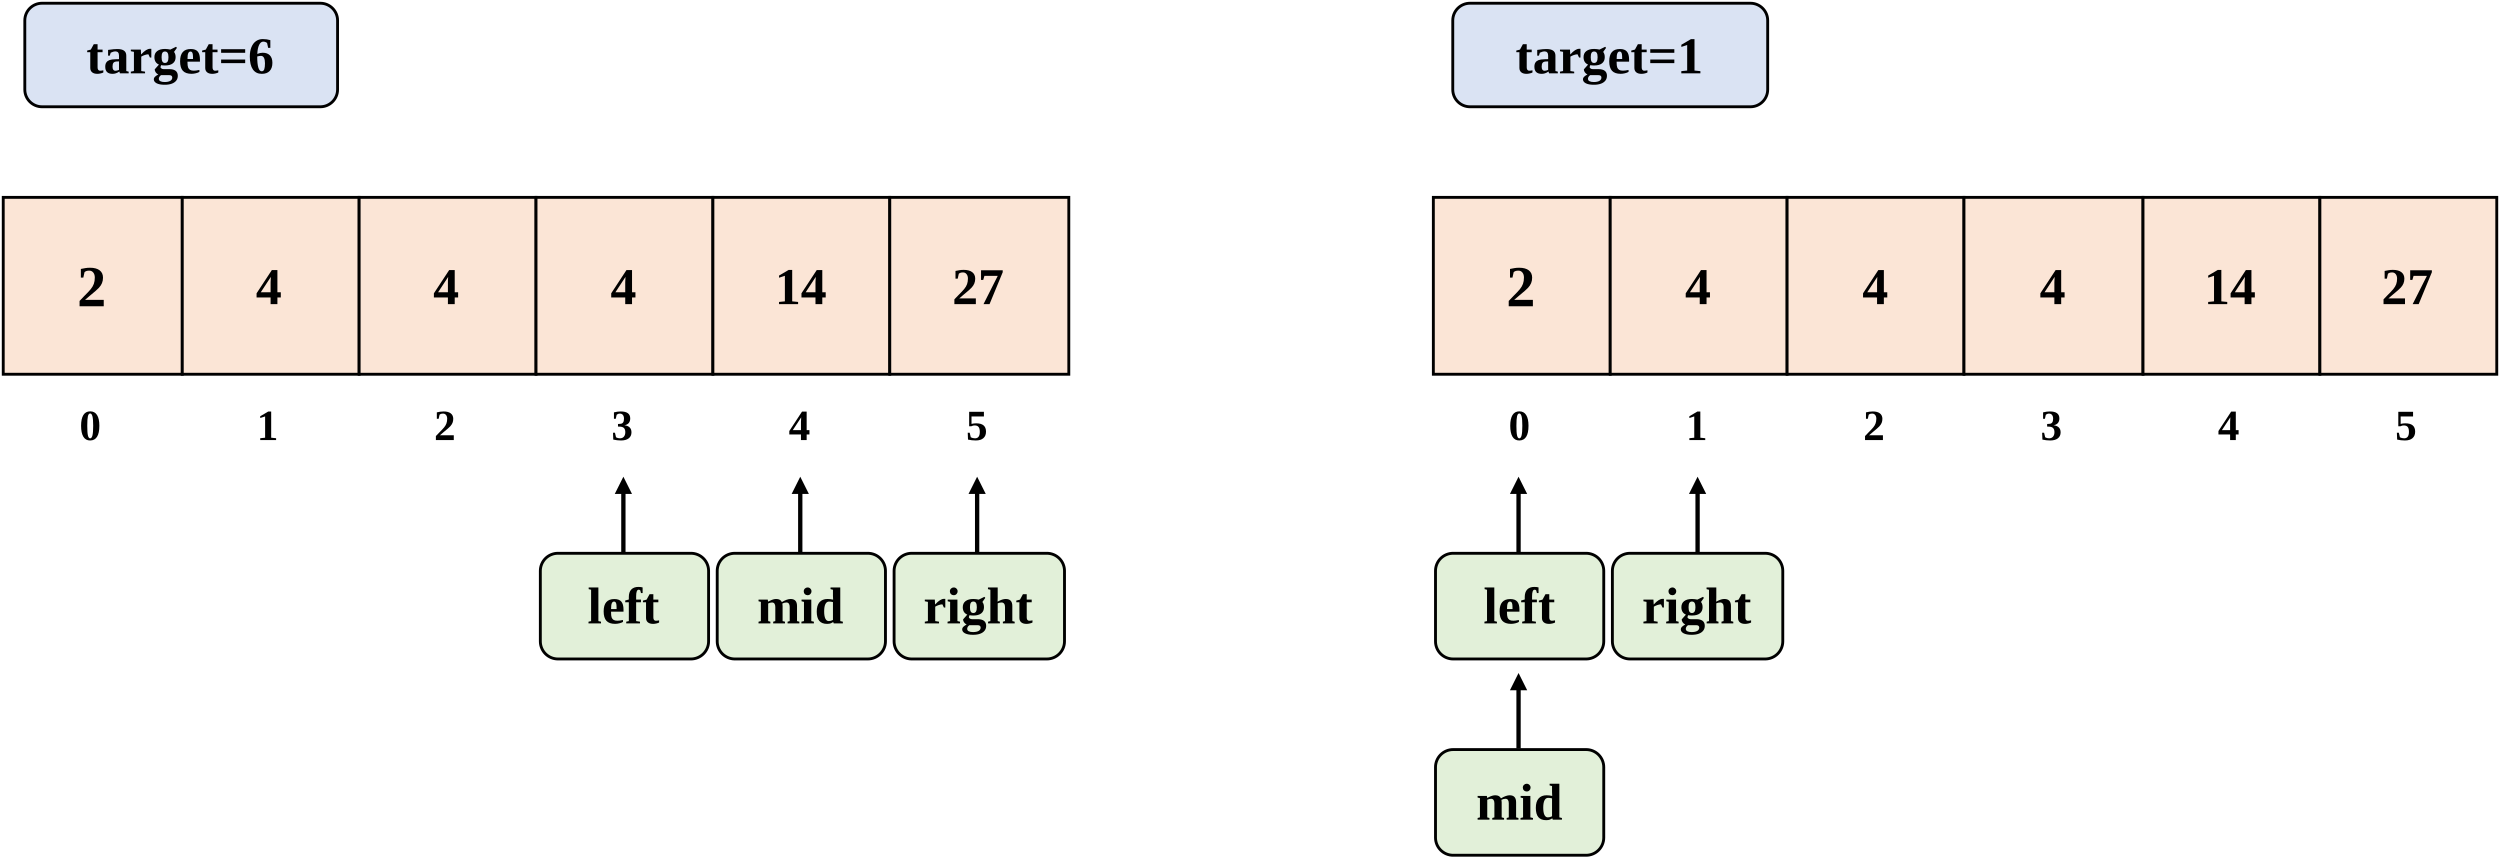
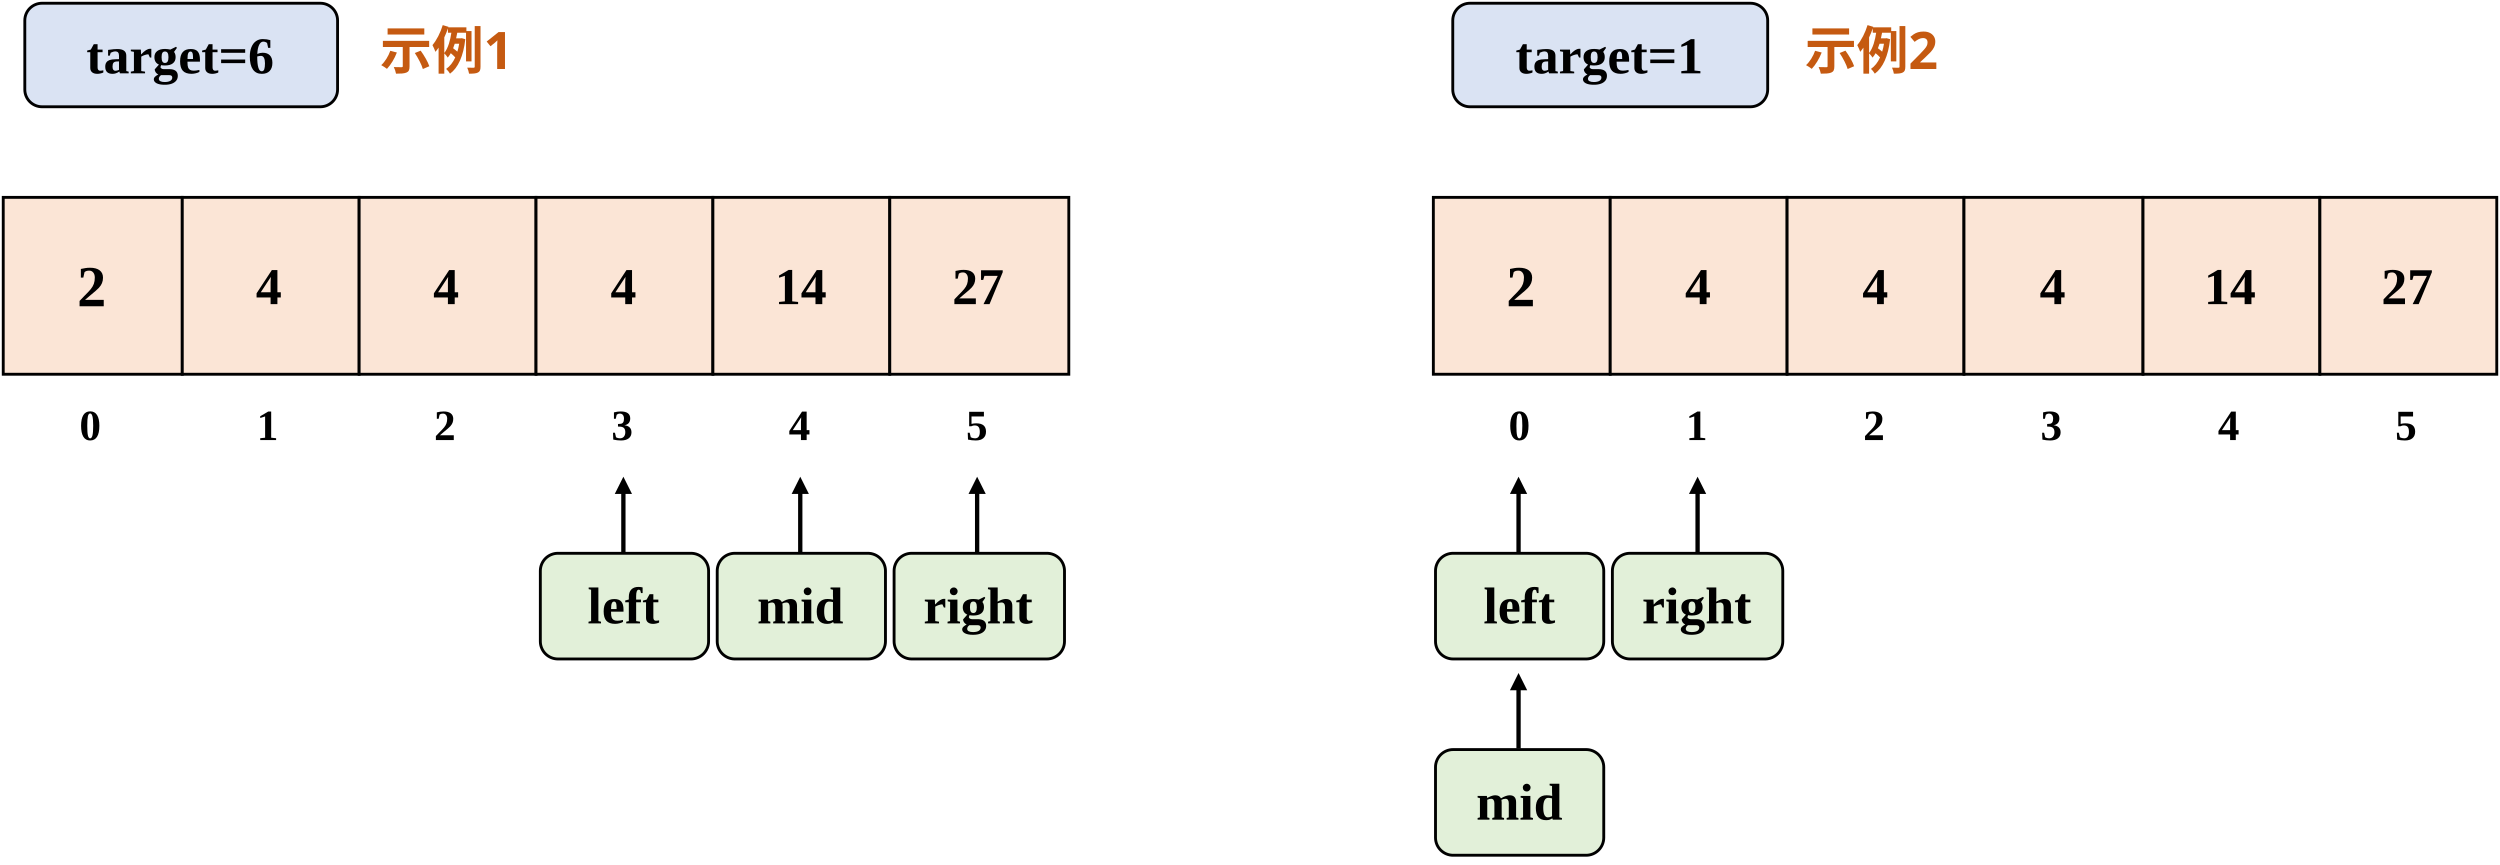
<svg xmlns="http://www.w3.org/2000/svg" width="1159" height="401" overflow="hidden">
  <defs>
    <clipPath id="clip0">
      <rect x="55" y="196" width="1159" height="401" />
    </clipPath>
  </defs>
  <g clip-path="url(#clip0)" transform="translate(-55 -196)">
    <rect x="56.5" y="287.5" width="83" height="82" stroke="#000000" stroke-width="1.333" stroke-miterlimit="8" fill="#FBE5D6" />
    <text font-family="Times New Roman,Times New Roman_MSFontService,sans-serif" font-weight="700" font-size="27" transform="translate(90.75 338)">2</text>
    <rect x="139.5" y="287.5" width="82" height="82" stroke="#000000" stroke-width="1.333" stroke-miterlimit="8" fill="#FBE5D6" />
    <text font-family="Times New Roman,Times New Roman_MSFontService,sans-serif" font-weight="700" font-size="24" transform="translate(173.62 337)">4</text>
    <rect x="221.5" y="287.5" width="82" height="82" stroke="#000000" stroke-width="1.333" stroke-miterlimit="8" fill="#FBE5D6" />
    <text font-family="Times New Roman,Times New Roman_MSFontService,sans-serif" font-weight="700" font-size="24" transform="translate(255.824 337)">4</text>
    <rect x="303.5" y="287.5" width="82" height="82" stroke="#000000" stroke-width="1.333" stroke-miterlimit="8" fill="#FBE5D6" />
    <text font-family="Times New Roman,Times New Roman_MSFontService,sans-serif" font-weight="700" font-size="24" transform="translate(338.027 337)">4</text>
    <rect x="385.5" y="287.5" width="82" height="82" stroke="#000000" stroke-width="1.333" stroke-miterlimit="8" fill="#FBE5D6" />
    <text font-family="Times New Roman,Times New Roman_MSFontService,sans-serif" font-weight="700" font-size="24" transform="translate(414.231 337)">14</text>
    <rect x="467.5" y="287.5" width="83" height="82" stroke="#000000" stroke-width="1.333" stroke-miterlimit="8" fill="#FBE5D6" />
    <text font-family="Times New Roman,Times New Roman_MSFontService,sans-serif" font-weight="700" font-size="24" transform="translate(496.435 337)">27</text>
    <path d="M305.5 460.667C305.5 456.156 309.156 452.5 313.667 452.5L375.333 452.5C379.844 452.5 383.5 456.156 383.5 460.667L383.5 493.333C383.5 497.844 379.844 501.5 375.333 501.5L313.667 501.5C309.156 501.5 305.5 497.844 305.5 493.333Z" stroke="#000000" stroke-width="1.333" stroke-miterlimit="8" fill="#E2F0D9" fill-rule="evenodd" />
    <text font-family="Times New Roman,Times New Roman_MSFontService,sans-serif" font-weight="700" font-size="24" transform="translate(327.361 485)">left</text>
    <path d="M1-2.99398e-06 1 28.399-1 28.399-1 2.99398e-06ZM4 27.066 0 35.066-4 27.066Z" transform="matrix(1 0 0 -1 344 452.066)" />
    <path d="M469.5 460.667C469.5 456.156 473.156 452.5 477.667 452.5L540.333 452.5C544.844 452.5 548.5 456.156 548.5 460.667L548.5 493.333C548.5 497.844 544.844 501.5 540.333 501.5L477.667 501.5C473.156 501.5 469.5 497.844 469.5 493.333Z" stroke="#000000" stroke-width="1.333" stroke-miterlimit="8" fill="#E2F0D9" fill-rule="evenodd" />
    <text font-family="Times New Roman,Times New Roman_MSFontService,sans-serif" font-weight="700" font-size="24" transform="translate(483.101 485)">right</text>
    <path d="M1-2.99398e-06 1 28.399-1 28.399-1 2.99398e-06ZM4 27.066 0 35.066-4 27.066Z" transform="matrix(1 0 0 -1 508 452.066)" />
    <text font-family="Times New Roman,Times New Roman_MSFontService,sans-serif" font-weight="700" font-size="20" transform="translate(91.8276 400)">0<tspan font-size="20" x="82.204" y="0">1</tspan>
      <tspan font-size="20" x="164.407" y="0">2</tspan>
      <tspan font-size="20" x="246.611" y="0">3</tspan>
      <tspan font-size="20" x="328.814" y="0">4</tspan>
      <tspan font-size="20" x="411.018" y="0">5</tspan>
    </text>
    <path d="M387.5 460.667C387.5 456.156 391.156 452.5 395.667 452.5L457.333 452.5C461.844 452.5 465.5 456.156 465.5 460.667L465.5 493.333C465.5 497.844 461.844 501.5 457.333 501.5L395.667 501.5C391.156 501.5 387.5 497.844 387.5 493.333Z" stroke="#000000" stroke-width="1.333" stroke-miterlimit="8" fill="#E2F0D9" fill-rule="evenodd" />
    <text font-family="Times New Roman,Times New Roman_MSFontService,sans-serif" font-weight="700" font-size="24" transform="translate(406.013 485)">mid</text>
    <path d="M1-2.99398e-06 1 28.399-1 28.399-1 2.99398e-06ZM4 27.066 0 35.066-4 27.066Z" transform="matrix(1 0 0 -1 426 452.066)" />
    <path d="M66.5 205.5C66.5 201.082 70.082 197.5 74.5 197.5L203.5 197.5C207.918 197.5 211.5 201.082 211.5 205.5L211.5 237.5C211.5 241.918 207.918 245.5 203.5 245.5L74.5 245.5C70.082 245.5 66.5 241.918 66.5 237.5Z" stroke="#000000" stroke-width="1.333" stroke-miterlimit="8" fill="#DAE3F3" fill-rule="evenodd" />
    <text font-family="Times New Roman,Times New Roman_MSFontService,sans-serif" font-weight="700" font-size="24" transform="translate(95.0184 230)">target=6</text>
    <rect x="719.5" y="287.5" width="82" height="82" stroke="#000000" stroke-width="1.333" stroke-miterlimit="8" fill="#FBE5D6" />
    <text font-family="Times New Roman,Times New Roman_MSFontService,sans-serif" font-weight="700" font-size="27" transform="translate(753.301 338)">2</text>
    <rect x="801.5" y="287.5" width="82" height="82" stroke="#000000" stroke-width="1.333" stroke-miterlimit="8" fill="#FBE5D6" />
    <text font-family="Times New Roman,Times New Roman_MSFontService,sans-serif" font-weight="700" font-size="24" transform="translate(836.171 337)">4</text>
    <rect x="883.5" y="287.5" width="82" height="82" stroke="#000000" stroke-width="1.333" stroke-miterlimit="8" fill="#FBE5D6" />
    <text font-family="Times New Roman,Times New Roman_MSFontService,sans-serif" font-weight="700" font-size="24" transform="translate(918.375 337)">4</text>
    <rect x="965.5" y="287.5" width="83" height="82" stroke="#000000" stroke-width="1.333" stroke-miterlimit="8" fill="#FBE5D6" />
    <text font-family="Times New Roman,Times New Roman_MSFontService,sans-serif" font-weight="700" font-size="24" transform="translate(1000.58 337)">4</text>
    <rect x="1048.5" y="287.5" width="82" height="82" stroke="#000000" stroke-width="1.333" stroke-miterlimit="8" fill="#FBE5D6" />
    <text font-family="Times New Roman,Times New Roman_MSFontService,sans-serif" font-weight="700" font-size="24" transform="translate(1076.78 337)">14</text>
    <rect x="1130.5" y="287.5" width="82" height="82" stroke="#000000" stroke-width="1.333" stroke-miterlimit="8" fill="#FBE5D6" />
    <text font-family="Times New Roman,Times New Roman_MSFontService,sans-serif" font-weight="700" font-size="24" transform="translate(1158.99 337)">27</text>
    <path d="M720.5 460.667C720.5 456.156 724.156 452.5 728.667 452.5L790.333 452.5C794.844 452.5 798.5 456.156 798.5 460.667L798.5 493.333C798.5 497.844 794.844 501.5 790.333 501.5L728.667 501.5C724.156 501.5 720.5 497.844 720.5 493.333Z" stroke="#000000" stroke-width="1.333" stroke-miterlimit="8" fill="#E2F0D9" fill-rule="evenodd" />
    <text font-family="Times New Roman,Times New Roman_MSFontService,sans-serif" font-weight="700" font-size="24" transform="translate(742.712 485)">left</text>
    <path d="M1-2.99398e-06 1 28.399-1 28.399-1 2.99398e-06ZM4 27.066 0 35.066-4 27.066Z" transform="matrix(1 0 0 -1 759 452.066)" />
    <path d="M802.5 460.667C802.5 456.156 806.156 452.5 810.667 452.5L873.333 452.5C877.844 452.5 881.5 456.156 881.5 460.667L881.5 493.333C881.5 497.844 877.844 501.5 873.333 501.5L810.667 501.5C806.156 501.5 802.5 497.844 802.5 493.333Z" stroke="#000000" stroke-width="1.333" stroke-miterlimit="8" fill="#E2F0D9" fill-rule="evenodd" />
    <text font-family="Times New Roman,Times New Roman_MSFontService,sans-serif" font-weight="700" font-size="24" transform="translate(816.249 485)">right</text>
    <path d="M1-2.99398e-06 1 28.399-1 28.399-1 2.99398e-06ZM4 27.066 0 35.066-4 27.066Z" transform="matrix(1 0 0 -1 842 452.066)" />
    <text font-family="Times New Roman,Times New Roman_MSFontService,sans-serif" font-weight="700" font-size="20" transform="translate(754.379 400)">0<tspan font-size="20" x="82.204" y="0">1</tspan>
      <tspan font-size="20" x="164.407" y="0">2</tspan>
      <tspan font-size="20" x="246.611" y="0">3</tspan>
      <tspan font-size="20" x="328.814" y="0">4</tspan>
      <tspan font-size="20" x="411.018" y="0">5</tspan>
    </text>
    <path d="M720.5 551.667C720.5 547.156 724.156 543.5 728.667 543.5L790.333 543.5C794.844 543.5 798.5 547.156 798.5 551.667L798.5 584.333C798.5 588.844 794.844 592.5 790.333 592.5L728.667 592.5C724.156 592.5 720.5 588.844 720.5 584.333Z" stroke="#000000" stroke-width="1.333" stroke-miterlimit="8" fill="#E2F0D9" fill-rule="evenodd" />
    <text font-family="Times New Roman,Times New Roman_MSFontService,sans-serif" font-weight="700" font-size="24" transform="translate(739.379 576)">mid</text>
    <path d="M1-2.99398e-06 1 28.399-1 28.399-1 2.99398e-06ZM4 27.066 0 35.066-4 27.066Z" transform="matrix(1 0 0 -1 759 543.066)" />
    <path d="M728.5 205.5C728.5 201.082 732.082 197.5 736.5 197.5L866.5 197.5C870.918 197.5 874.5 201.082 874.5 205.5L874.5 237.5C874.5 241.918 870.918 245.5 866.5 245.5L736.5 245.5C732.082 245.5 728.5 241.918 728.5 237.5Z" stroke="#000000" stroke-width="1.333" stroke-miterlimit="8" fill="#DAE3F3" fill-rule="evenodd" />
-     <text font-family="Times New Roman,Times New Roman_MSFontService,sans-serif" font-weight="700" font-size="24" transform="translate(757.57 230)">target=1</text>
+     <text font-family="Times New Roman,Times New Roman_MSFontService,sans-serif" font-weight="700" font-size="24" transform="translate(757.57 230)">target=1<tspan fill="#C55A11" font-family="DengXian,DengXian_MSFontService,sans-serif" font-size="24" x="-526.364" y="-2">示例</tspan>
+       <tspan fill="#C55A11" font-family="DengXian,DengXian_MSFontService,sans-serif" font-size="24" x="-478.364" y="-2">1</tspan>
+       <tspan fill="#C55A11" font-family="DengXian,DengXian_MSFontService,sans-serif" font-size="24" x="134.175" y="-2">示例</tspan>
+       <tspan fill="#C55A11" font-family="DengXian,DengXian_MSFontService,sans-serif" font-size="24" x="182.175" y="-2">2</tspan>
+     </text>
  </g>
</svg>
